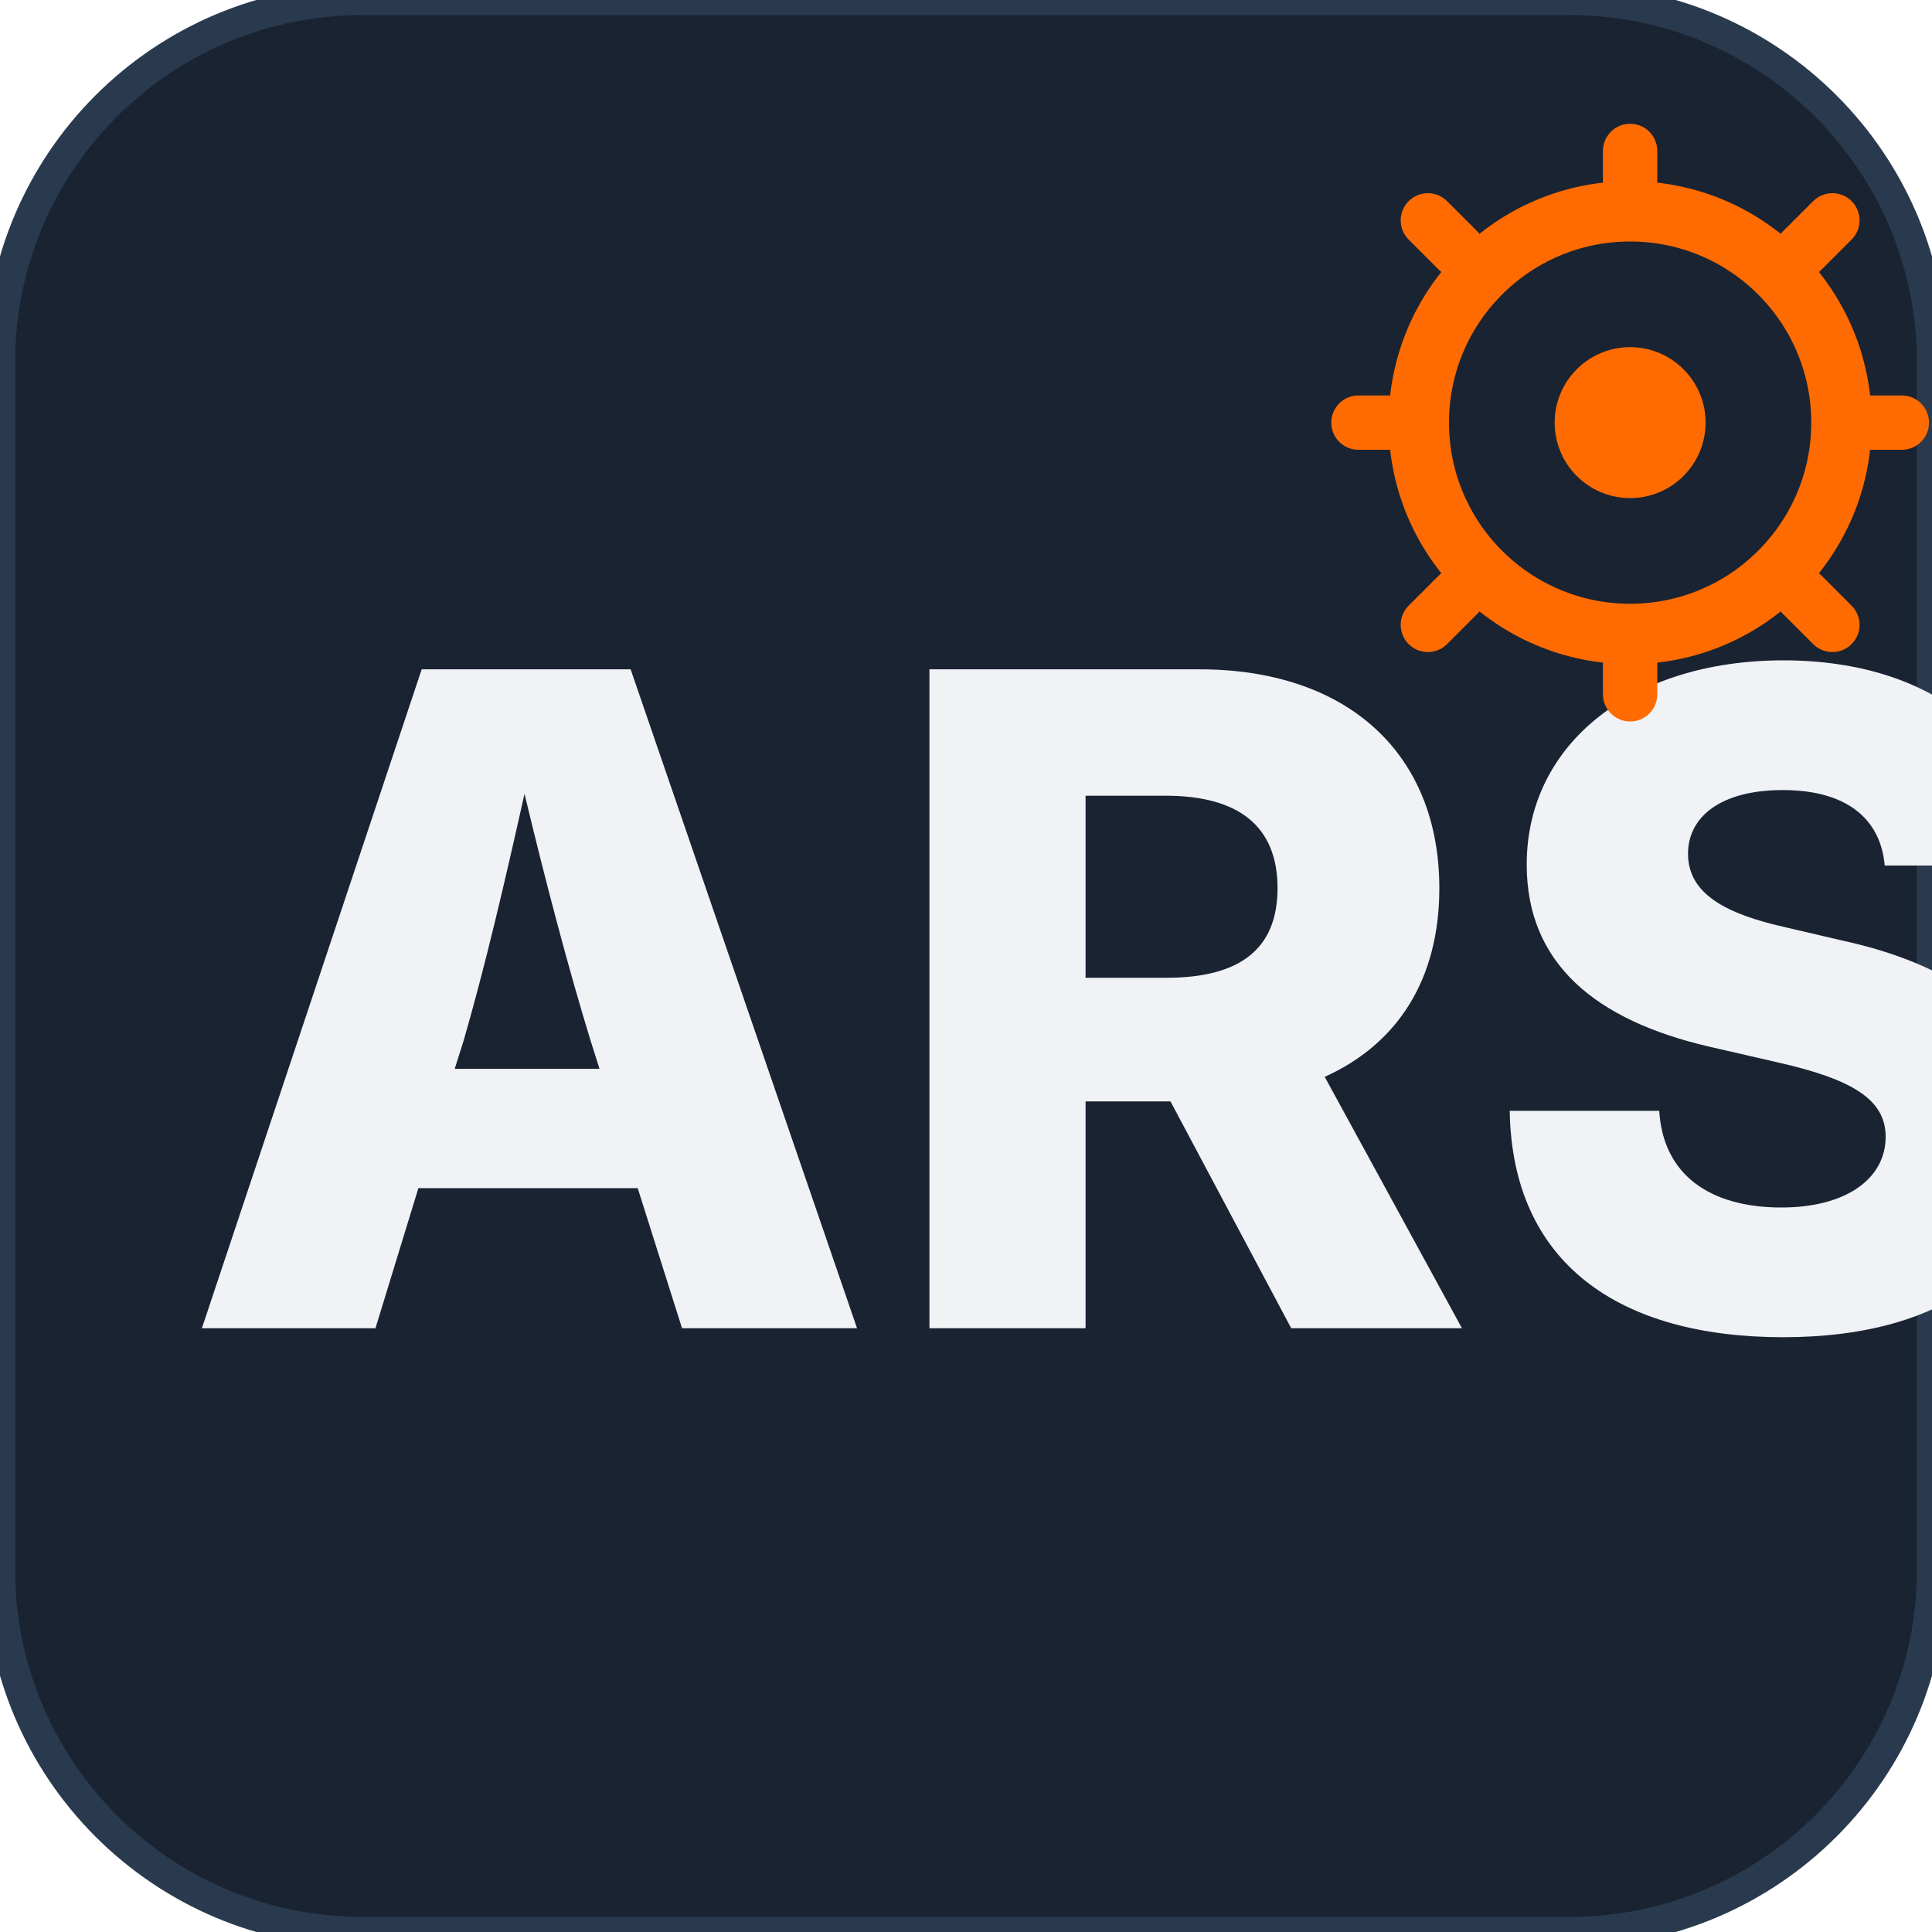
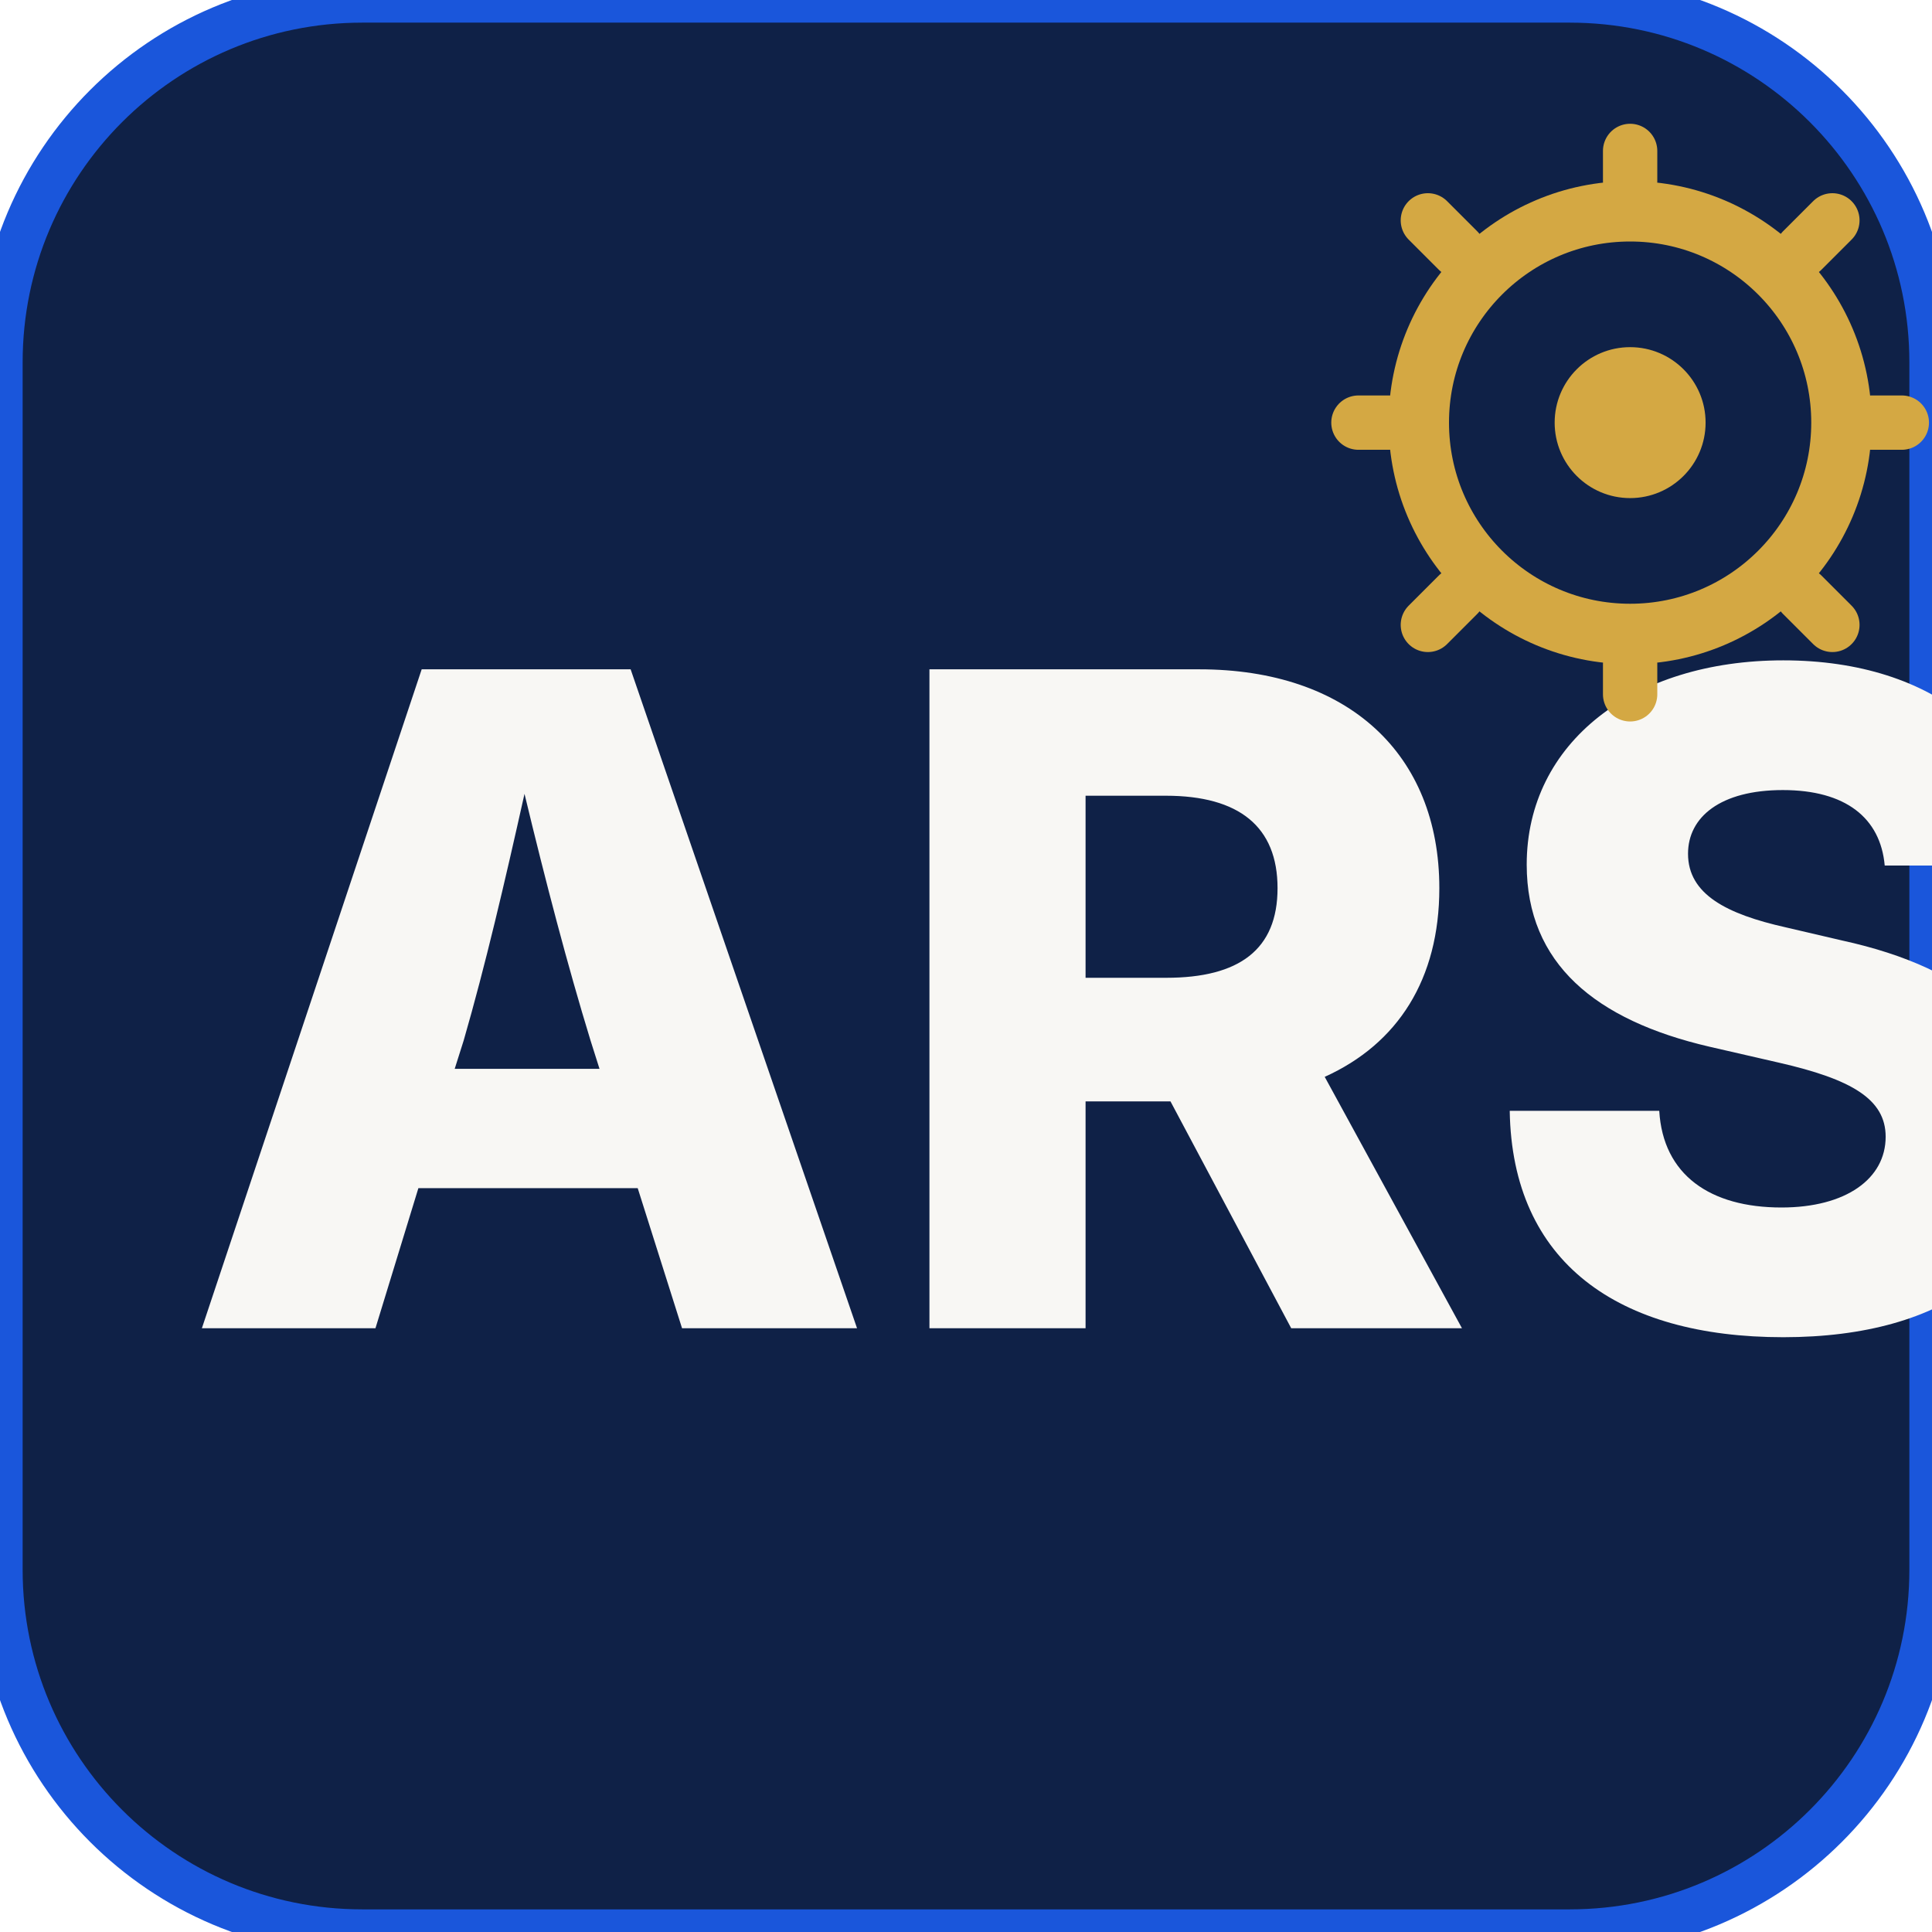
<svg xmlns="http://www.w3.org/2000/svg" width="64" height="64" viewBox="0 0 64 64" fill="none">
-   <rect width="64" height="64" rx="12" fill="#1a2332" stroke="#2a3a4e" stroke-width="1" />
-   <text x="6" y="44" font-family="Inter,system-ui,sans-serif" font-weight="800" font-size="30" fill="#f0f2f5">ARS</text>
+   <rect width="64" height="64" rx="12" fill="#0f2147" stroke="#1a56db" stroke-width="1.5" />
+   <text x="6" y="44" font-family="Inter,system-ui,sans-serif" font-weight="800" font-size="30" fill="#f8f7f4">ARS</text>
  <g transform="translate(46,6)">
-     <circle cx="8" cy="8" r="7" fill="none" stroke="#ff6b00" stroke-width="2" />
-     <circle cx="8" cy="8" r="2.5" fill="#ff6b00" />
-     <line x1="8" y1="0" x2="8" y2="-1" stroke="#ff6b00" stroke-width="1.8" stroke-linecap="round" />
-     <line x1="8" y1="16" x2="8" y2="17" stroke="#ff6b00" stroke-width="1.8" stroke-linecap="round" />
-     <line x1="0" y1="8" x2="-1" y2="8" stroke="#ff6b00" stroke-width="1.8" stroke-linecap="round" />
-     <line x1="16" y1="8" x2="17" y2="8" stroke="#ff6b00" stroke-width="1.8" stroke-linecap="round" />
-     <line x1="2.3" y1="2.3" x2="1.3" y2="1.3" stroke="#ff6b00" stroke-width="1.8" stroke-linecap="round" />
-     <line x1="13.7" y1="13.7" x2="14.7" y2="14.7" stroke="#ff6b00" stroke-width="1.8" stroke-linecap="round" />
-     <line x1="2.3" y1="13.7" x2="1.3" y2="14.7" stroke="#ff6b00" stroke-width="1.8" stroke-linecap="round" />
-     <line x1="13.7" y1="2.3" x2="14.7" y2="1.3" stroke="#ff6b00" stroke-width="1.8" stroke-linecap="round" />
+     <circle cx="8" cy="8" r="7" fill="none" stroke="#d4a843" stroke-width="2" />
+     <circle cx="8" cy="8" r="2.5" fill="#d4a843" />
+     <line x1="8" y1="0" x2="8" y2="-1" stroke="#d4a843" stroke-width="1.8" stroke-linecap="round" />
+     <line x1="8" y1="16" x2="8" y2="17" stroke="#d4a843" stroke-width="1.8" stroke-linecap="round" />
+     <line x1="0" y1="8" x2="-1" y2="8" stroke="#d4a843" stroke-width="1.8" stroke-linecap="round" />
+     <line x1="16" y1="8" x2="17" y2="8" stroke="#d4a843" stroke-width="1.8" stroke-linecap="round" />
+     <line x1="2.3" y1="2.3" x2="1.3" y2="1.3" stroke="#d4a843" stroke-width="1.8" stroke-linecap="round" />
+     <line x1="13.7" y1="13.7" x2="14.7" y2="14.7" stroke="#d4a843" stroke-width="1.8" stroke-linecap="round" />
+     <line x1="2.3" y1="13.7" x2="1.3" y2="14.7" stroke="#d4a843" stroke-width="1.8" stroke-linecap="round" />
+     <line x1="13.7" y1="2.3" x2="14.7" y2="1.3" stroke="#d4a843" stroke-width="1.8" stroke-linecap="round" />
  </g>
</svg>
